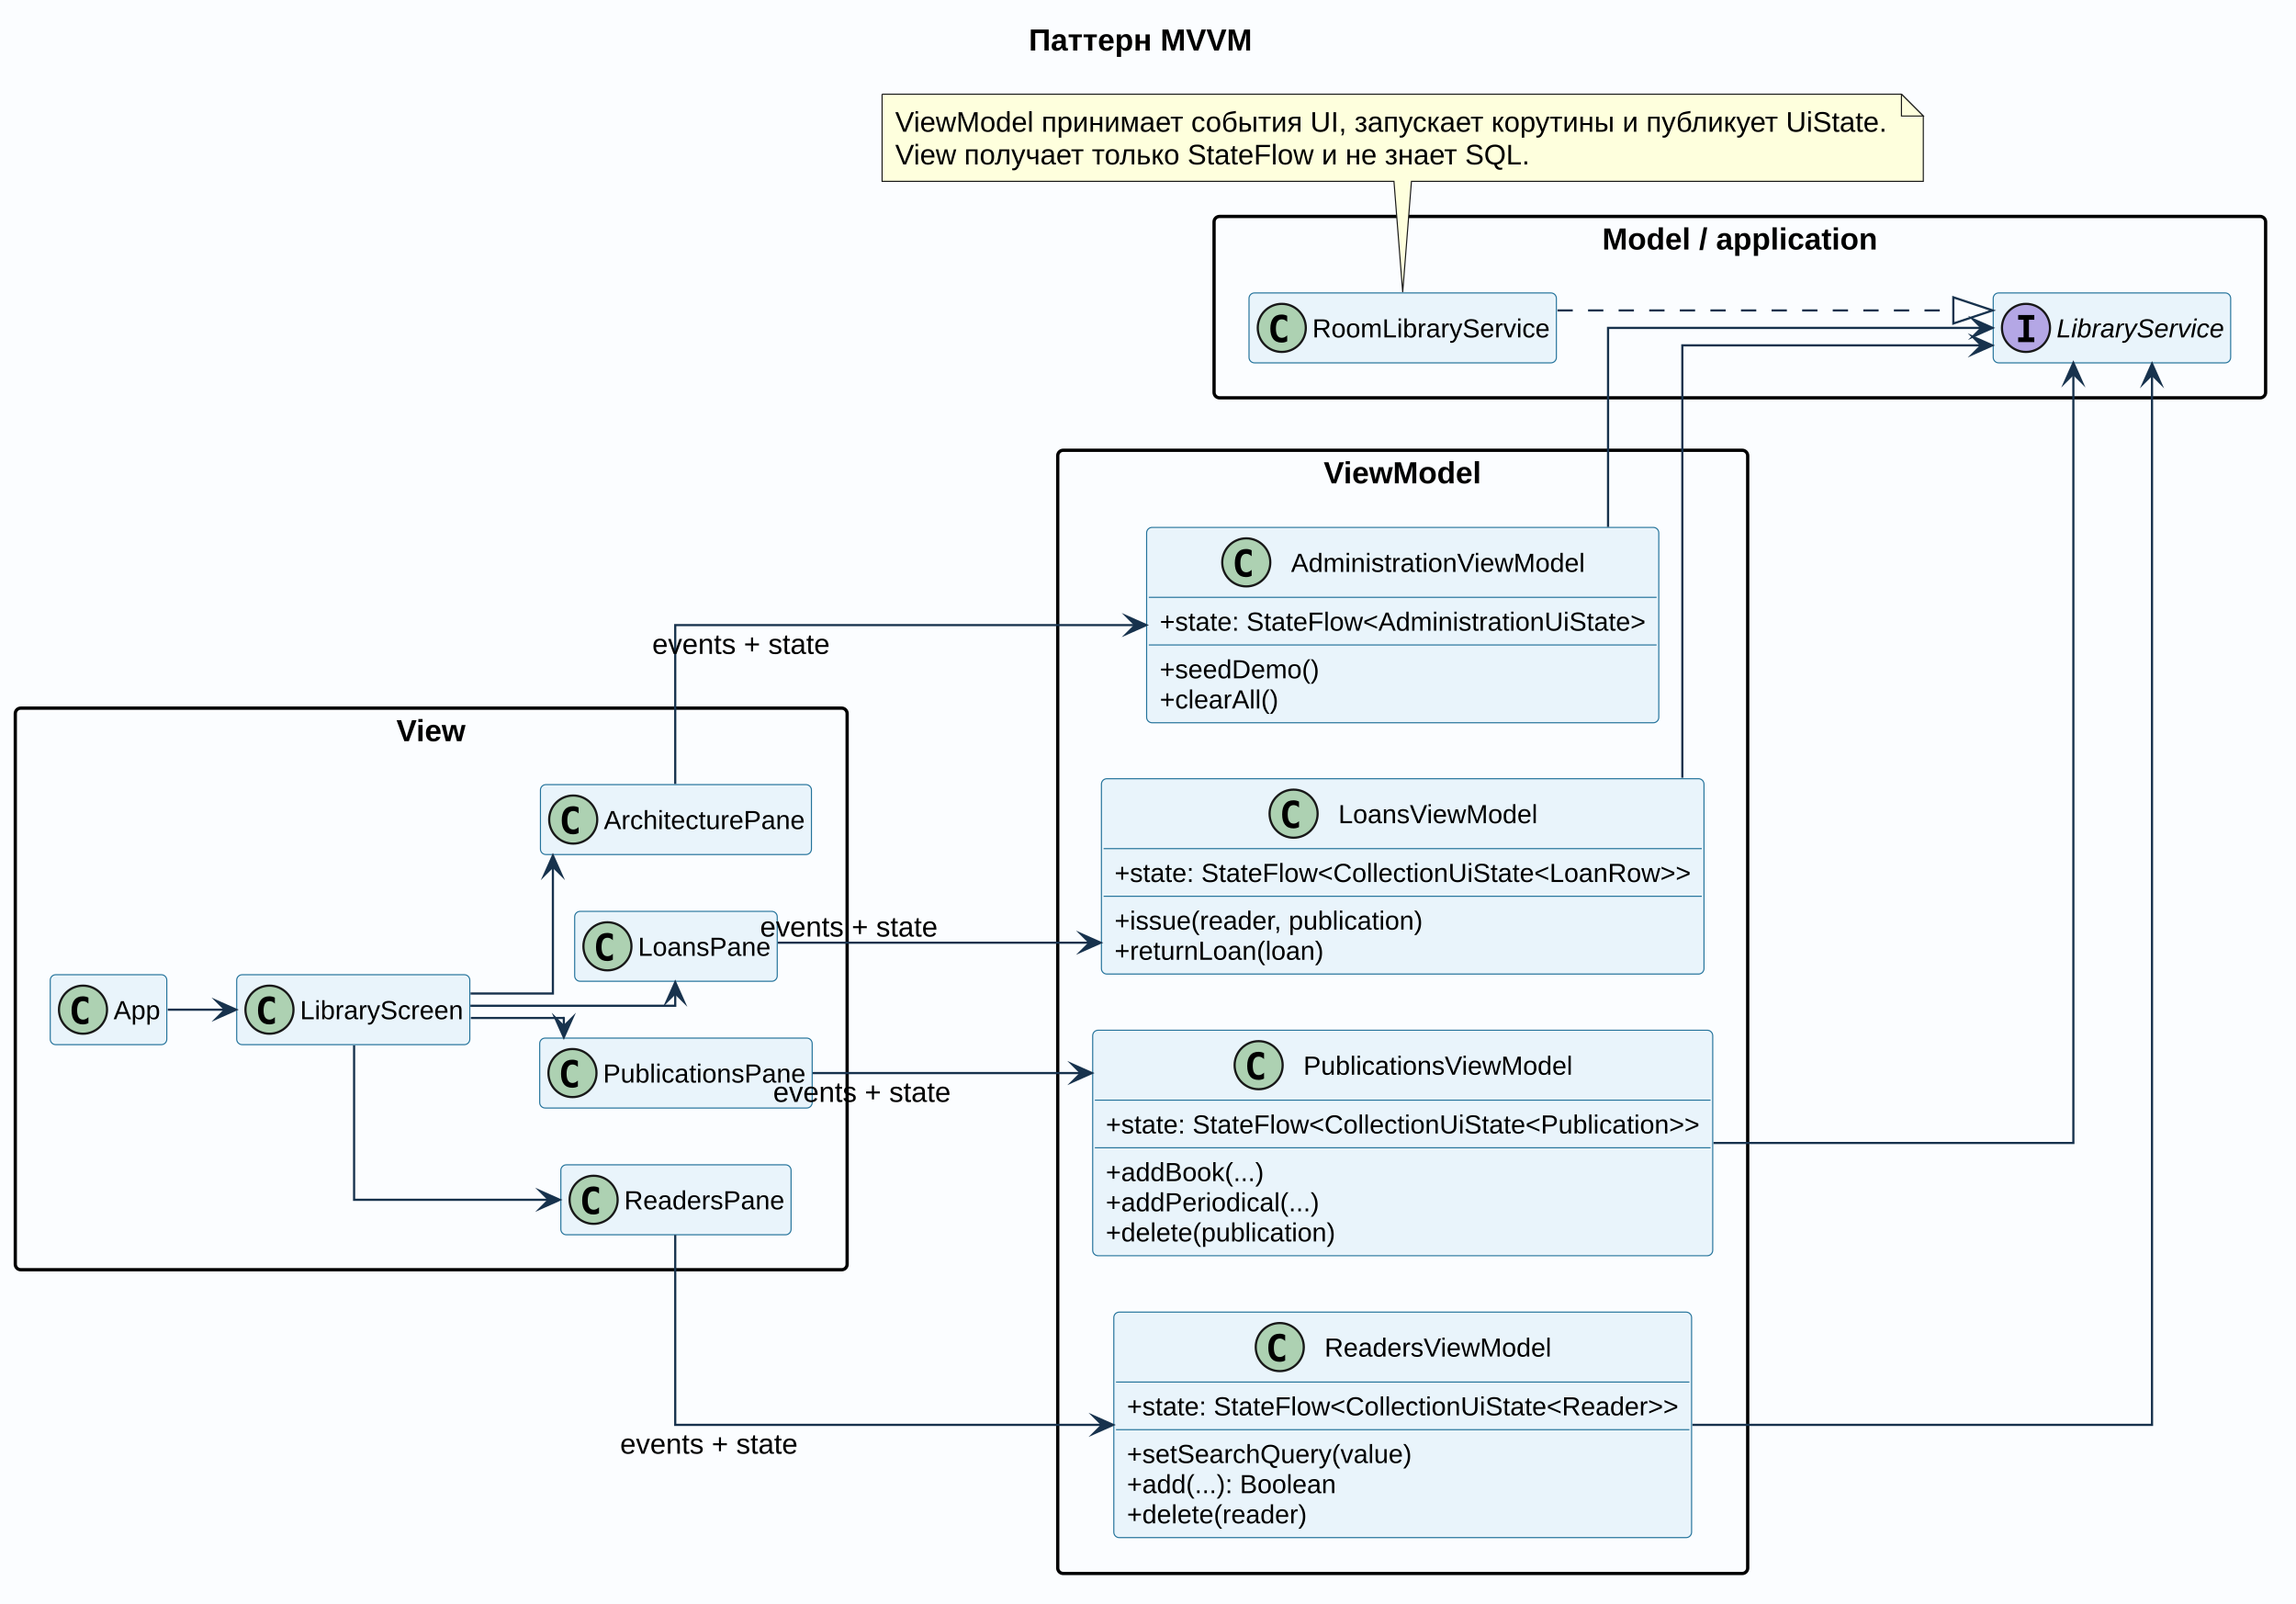
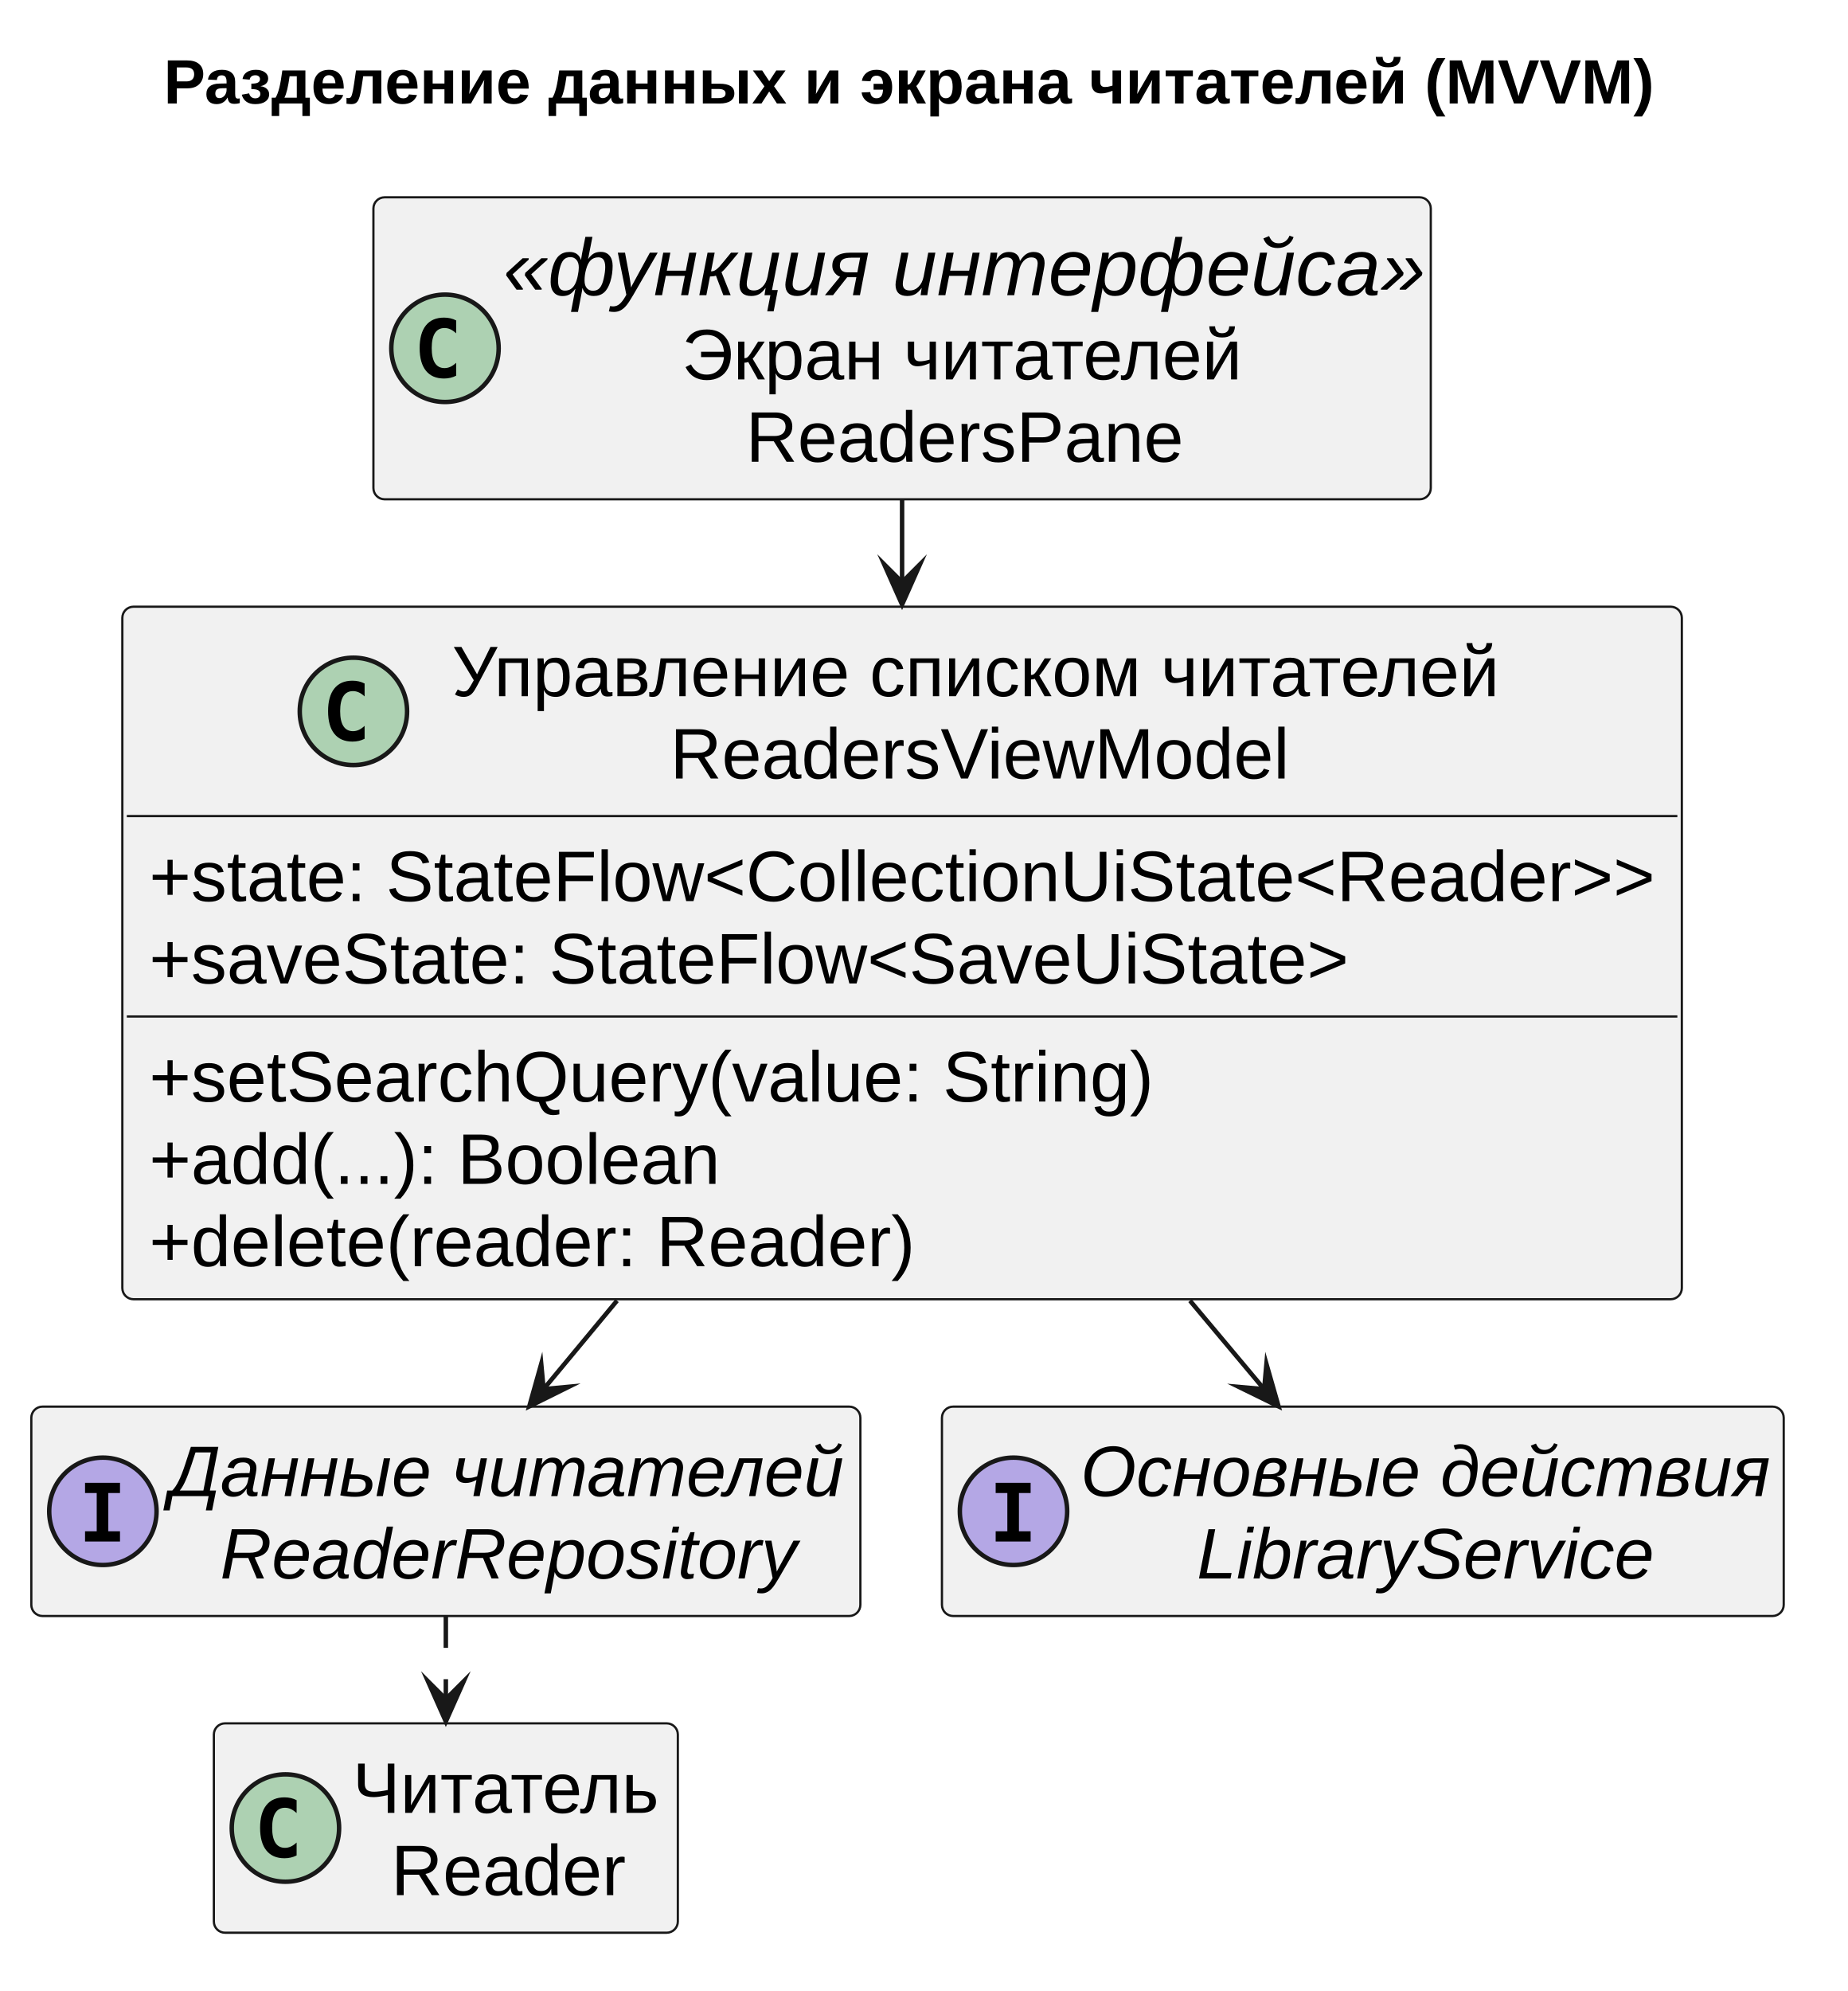
- <svg xmlns="http://www.w3.org/2000/svg" version="1.1" data-diagram-type="CLASS" style="width:1051px;height:734px;background:#FBFDFF;" width="1051px" height="734px" viewBox="0 0 1051 734" zoomAndPan="magnify" preserveAspectRatio="none" contentStyleType="text/css">
+ <svg xmlns="http://www.w3.org/2000/svg" version="1.1" data-diagram-type="CLASS" style="width:413px;height:445px;background:#FFFFFF;" width="413px" height="445px" viewBox="0 0 413 445" zoomAndPan="magnify" preserveAspectRatio="none" contentStyleType="text/css">
  <defs />
  <g font-family="sans-serif" lengthAdjust="spacing">
-     <rect x="0" y="0" width="1051" height="734" fill="#FBFDFF" style="stroke:none;" />
-     <g class="title" data-source-line="19">
-       <text x="470.922" y="23.132" fill="#000" font-size="14" textLength="102.245" font-weight="700" font-family="Arial">Паттерн MVVM</text>
+     <g class="title" data-source-line="13">
+       <text x="36.577" y="23.132" fill="#000" font-size="14" textLength="333.614" font-weight="700" font-family="Arial">Разделение данных и экрана читателей (MVVM)</text>
    </g>
-     <g class="cluster" data-qualified-name="View" id="ent0001" data-source-line="21">
-       <rect x="7" y="324.049" width="380.78" height="257" fill="none" style="stroke:#000;stroke-width:1.5;" rx="2.5" ry="2.5" />
-       <text x="181.438" y="339.18" fill="#000" font-size="14" textLength="31.903" font-weight="700" font-family="Arial">View</text>
+     <g class="entity" data-qualified-name="ReadersPane" id="ent0001" data-source-line="14">
+       <rect x="83.48" y="44.099" width="236.385" height="67.495" fill="#F1F1F1" style="stroke:#181818;stroke-width:0.5;" rx="2.5" ry="2.5" />
+       <ellipse cx="99.48" cy="77.846" rx="12" ry="12" fill="#ADD1B2" style="stroke:#181818;stroke-width:1;" />
+       <path d="M101.981,83.968 Q101.366,84.285 100.689,84.443 Q100.012,84.601 99.265,84.601 Q96.611,84.601 95.213,82.852 Q93.816,81.103 93.816,77.798 Q93.816,74.485 95.213,72.736 Q96.611,70.987 99.265,70.987 Q100.012,70.987 100.698,71.145 Q101.383,71.303 101.981,71.62 L101.981,74.502 Q101.313,73.887 100.685,73.602 Q100.056,73.316 99.388,73.316 Q97.964,73.316 97.239,74.445 Q96.514,75.575 96.514,77.798 Q96.514,80.013 97.239,81.143 Q97.964,82.272 99.388,82.272 Q100.056,82.272 100.685,81.986 Q101.313,81.701 101.981,81.085 Z " fill="#000" />
+       <text x="112.48" y="65.982" fill="#000" font-size="18" textLength="206.385" font-style="italic" font-family="Arial">«функция интерфейса»</text>
+       <text x="152.434" y="84.805" fill="#000" font-size="16" textLength="126.477" font-family="Arial">Экран читателей</text>
+       <text x="166.751" y="103.203" fill="#000" font-size="16" textLength="97.844" font-family="Arial">ReadersPane</text>
    </g>
-     <g class="cluster" data-qualified-name="ViewModel" id="ent0008" data-source-line="29">
-       <rect x="484.18" y="206.049" width="315.83" height="514" fill="none" style="stroke:#000;stroke-width:1.5;" rx="2.5" ry="2.5" />
-       <text x="605.923" y="221.18" fill="#000" font-size="14" textLength="72.345" font-weight="700" font-family="Arial">ViewModel</text>
+     <g class="entity" data-qualified-name="ReadersViewModel" id="ent0002" data-source-line="15">
+       <rect x="27.35" y="135.599" width="348.641" height="154.789" fill="#F1F1F1" style="stroke:#181818;stroke-width:0.5;" rx="2.5" ry="2.5" />
+       <ellipse cx="79.01" cy="158.997" rx="12" ry="12" fill="#ADD1B2" style="stroke:#181818;stroke-width:1;" />
+       <path d="M81.511,165.119 Q80.896,165.436 80.219,165.594 Q79.542,165.752 78.795,165.752 Q76.141,165.752 74.744,164.003 Q73.346,162.254 73.346,158.949 Q73.346,155.636 74.744,153.887 Q76.141,152.138 78.795,152.138 Q79.542,152.138 80.228,152.296 Q80.913,152.454 81.511,152.771 L81.511,155.653 Q80.843,155.038 80.215,154.752 Q79.586,154.467 78.918,154.467 Q77.495,154.467 76.769,155.596 Q76.044,156.726 76.044,158.949 Q76.044,161.164 76.769,162.293 Q77.495,163.423 78.918,163.423 Q79.586,163.423 80.215,163.137 Q80.843,162.852 81.511,162.236 Z " fill="#000" />
+       <text x="101.01" y="155.606" fill="#000" font-size="16" textLength="236.32" font-family="Arial">Управление списком читателей</text>
+       <text x="149.803" y="174.005" fill="#000" font-size="16" textLength="138.734" font-family="Arial">ReadersViewModel</text>
+       <line x1="28.35" y1="182.396" x2="374.991" y2="182.396" style="stroke:#181818;stroke-width:0.5;" />
+       <text x="33.35" y="201.403" fill="#000" font-size="16" textLength="336.641" font-family="Arial">+state: StateFlow&lt;CollectionUiState&lt;Reader&gt;&gt;</text>
+       <text x="33.35" y="219.802" fill="#000" font-size="16" textLength="268.156" font-family="Arial">+saveState: StateFlow&lt;SaveUiState&gt;</text>
+       <line x1="28.35" y1="227.192" x2="374.991" y2="227.192" style="stroke:#181818;stroke-width:0.5;" />
+       <text x="33.35" y="246.2" fill="#000" font-size="16" textLength="224.547" font-family="Arial">+setSearchQuery(value: String)</text>
+       <text x="33.35" y="264.599" fill="#000" font-size="16" textLength="127.641" font-family="Arial">+add(...): Boolean</text>
+       <text x="33.35" y="282.997" fill="#000" font-size="16" textLength="171.211" font-family="Arial">+delete(reader: Reader)</text>
    </g>
-     <g class="cluster" data-qualified-name="Model . application" id="ent0013" data-source-line="53">
-       <rect x="555.74" y="99.049" width="481.35" height="83" fill="none" style="stroke:#000;stroke-width:1.5;" rx="2.5" ry="2.5" />
-       <text x="733.412" y="114.18" fill="#000" font-size="14" textLength="126.007" font-weight="700" font-family="Arial">Model / application</text>
+     <g class="entity" data-qualified-name="ReaderRepository" id="ent0003" data-source-line="22">
+       <rect x="7" y="314.389" width="185.344" height="46.797" fill="#F1F1F1" style="stroke:#181818;stroke-width:0.5;" rx="2.5" ry="2.5" />
+       <ellipse cx="23" cy="337.787" rx="12" ry="12" fill="#B4A7E5" style="stroke:#181818;stroke-width:1;" />
+       <path d="M19.012,333.7 L19.012,331.415 L26.825,331.415 L26.825,333.7 L24.215,333.7 L24.215,342.252 L26.825,342.252 L26.825,344.537 L19.012,344.537 L19.012,342.252 L21.622,342.252 L21.622,333.7 Z " fill="#000" />
+       <text x="38" y="334.396" fill="#000" font-size="16" textLength="151.344" font-style="italic" font-family="Arial">Данные читателей</text>
+       <text x="49.195" y="352.795" fill="#000" font-size="16" textLength="128.953" font-style="italic" font-family="Arial">ReaderRepository</text>
    </g>
-     <g class="entity" data-qualified-name="View.App" id="ent0002" data-source-line="22">
-       <rect x="23" y="446.049" width="53.352" height="32" fill="#E9F4FB" style="stroke:#24739B;stroke-width:0.5;" rx="2.5" ry="2.5" />
-       <ellipse cx="38" cy="462.049" rx="11" ry="11" fill="#ADD1B2" style="stroke:#181818;stroke-width:1;" />
-       <path d="M40.473,468.192 Q39.892,468.491 39.253,468.64 Q38.614,468.789 37.908,468.789 Q35.401,468.789 34.082,467.138 Q32.762,465.486 32.762,462.365 Q32.762,459.235 34.082,457.583 Q35.401,455.931 37.908,455.931 Q38.614,455.931 39.261,456.081 Q39.909,456.23 40.473,456.529 L40.473,459.252 Q39.842,458.671 39.249,458.401 Q38.655,458.131 38.024,458.131 Q36.68,458.131 35.995,459.198 Q35.31,460.264 35.31,462.365 Q35.31,464.456 35.995,465.523 Q36.68,466.59 38.024,466.59 Q38.655,466.59 39.249,466.32 Q39.842,466.05 40.473,465.469 Z " fill="#000" />
-       <text x="52" y="466.405" fill="#000" font-size="12" textLength="21.352" font-family="Arial">App</text>
+     <g class="entity" data-qualified-name="LibraryService" id="ent0004" data-source-line="23">
+       <rect x="210.58" y="314.389" width="188.188" height="46.797" fill="#F1F1F1" style="stroke:#181818;stroke-width:0.5;" rx="2.5" ry="2.5" />
+       <ellipse cx="226.58" cy="337.787" rx="12" ry="12" fill="#B4A7E5" style="stroke:#181818;stroke-width:1;" />
+       <path d="M222.592,333.7 L222.592,331.415 L230.405,331.415 L230.405,333.7 L227.795,333.7 L227.795,342.252 L230.405,342.252 L230.405,344.537 L222.592,344.537 L222.592,342.252 L225.202,342.252 L225.202,333.7 Z " fill="#000" />
+       <text x="241.58" y="334.396" fill="#000" font-size="16" textLength="154.188" font-style="italic" font-family="Arial">Основные действия</text>
+       <text x="267.545" y="352.795" fill="#000" font-size="16" textLength="102.258" font-style="italic" font-family="Arial">LibraryService</text>
    </g>
-     <g class="entity" data-qualified-name="View.LibraryScreen" id="ent0003" data-source-line="23">
-       <rect x="108.35" y="446.049" width="106.701" height="32" fill="#E9F4FB" style="stroke:#24739B;stroke-width:0.5;" rx="2.5" ry="2.5" />
-       <ellipse cx="123.35" cy="462.049" rx="11" ry="11" fill="#ADD1B2" style="stroke:#181818;stroke-width:1;" />
-       <path d="M125.823,468.192 Q125.242,468.491 124.603,468.64 Q123.964,468.789 123.258,468.789 Q120.751,468.789 119.432,467.138 Q118.112,465.486 118.112,462.365 Q118.112,459.235 119.432,457.583 Q120.751,455.931 123.258,455.931 Q123.964,455.931 124.611,456.081 Q125.259,456.23 125.823,456.529 L125.823,459.252 Q125.192,458.671 124.599,458.401 Q124.005,458.131 123.374,458.131 Q122.03,458.131 121.345,459.198 Q120.66,460.264 120.66,462.365 Q120.66,464.456 121.345,465.523 Q122.03,466.59 123.374,466.59 Q124.005,466.59 124.599,466.32 Q125.192,466.05 125.823,465.469 Z " fill="#000" />
-       <text x="137.35" y="466.405" fill="#000" font-size="12" textLength="74.701" font-family="Arial">LibraryScreen</text>
+     <g class="entity" data-qualified-name="Reader" id="ent0005" data-source-line="24">
+       <rect x="47.81" y="385.179" width="103.727" height="46.797" fill="#F1F1F1" style="stroke:#181818;stroke-width:0.5;" rx="2.5" ry="2.5" />
+       <ellipse cx="63.81" cy="408.577" rx="12" ry="12" fill="#ADD1B2" style="stroke:#181818;stroke-width:1;" />
+       <path d="M66.311,414.699 Q65.696,415.016 65.019,415.174 Q64.342,415.332 63.595,415.332 Q60.941,415.332 59.543,413.583 Q58.146,411.834 58.146,408.529 Q58.146,405.216 59.543,403.467 Q60.941,401.718 63.595,401.718 Q64.342,401.718 65.028,401.876 Q65.713,402.034 66.311,402.351 L66.311,405.233 Q65.643,404.618 65.015,404.332 Q64.386,404.047 63.718,404.047 Q62.294,404.047 61.569,405.176 Q60.844,406.306 60.844,408.529 Q60.844,410.744 61.569,411.873 Q62.294,413.003 63.718,413.003 Q64.386,413.003 65.015,412.717 Q65.643,412.432 66.311,411.816 Z " fill="#000" />
+       <text x="78.81" y="405.186" fill="#000" font-size="16" textLength="69.727" font-family="Arial">Читатель</text>
+       <text x="87.435" y="423.585" fill="#000" font-size="16" textLength="52.477" font-family="Arial">Reader</text>
    </g>
-     <g class="entity" data-qualified-name="View.ReadersPane" id="ent0004" data-source-line="24">
-       <rect x="256.73" y="533.049" width="105.383" height="32" fill="#E9F4FB" style="stroke:#24739B;stroke-width:0.5;" rx="2.5" ry="2.5" />
-       <ellipse cx="271.73" cy="549.049" rx="11" ry="11" fill="#ADD1B2" style="stroke:#181818;stroke-width:1;" />
-       <path d="M274.203,555.192 Q273.622,555.491 272.983,555.64 Q272.344,555.789 271.638,555.789 Q269.131,555.789 267.812,554.138 Q266.492,552.486 266.492,549.365 Q266.492,546.235 267.812,544.583 Q269.131,542.931 271.638,542.931 Q272.344,542.931 272.991,543.081 Q273.639,543.23 274.203,543.529 L274.203,546.252 Q273.572,545.671 272.979,545.401 Q272.385,545.131 271.754,545.131 Q270.41,545.131 269.725,546.198 Q269.04,547.264 269.04,549.365 Q269.04,551.456 269.725,552.523 Q270.41,553.59 271.754,553.59 Q272.385,553.59 272.979,553.32 Q273.572,553.05 274.203,552.469 Z " fill="#000" />
-       <text x="285.73" y="553.405" fill="#000" font-size="12" textLength="73.383" font-family="Arial">ReadersPane</text>
+     <g class="link" data-entity-1="ent0001" data-entity-2="ent0002" id="lnk6" data-source-line="25" data-link-type="dependency">
+       <path d="M201.67,111.759 C201.67,118.999 201.67,121.959 201.67,130.129" style="stroke:#181818;stroke-width:1;" fill="none" id="ReadersPane-to-ReadersViewModel" codeLine="25" />
+       <polygon points="201.67,135.129,205.67,126.129,201.67,130.129,197.67,126.129,201.67,135.129" fill="#181818" style="stroke:#181818;stroke-width:1;stroke-linejoin:miter;stroke-miterlimit:10;" />
    </g>
-     <g class="entity" data-qualified-name="View.PublicationsPane" id="ent0005" data-source-line="25">
-       <rect x="247.05" y="475.049" width="124.73" height="32" fill="#E9F4FB" style="stroke:#24739B;stroke-width:0.5;" rx="2.5" ry="2.5" />
-       <ellipse cx="262.05" cy="491.049" rx="11" ry="11" fill="#ADD1B2" style="stroke:#181818;stroke-width:1;" />
-       <path d="M264.523,497.192 Q263.942,497.491 263.303,497.64 Q262.664,497.789 261.958,497.789 Q259.451,497.789 258.132,496.138 Q256.812,494.486 256.812,491.365 Q256.812,488.235 258.132,486.583 Q259.451,484.931 261.958,484.931 Q262.664,484.931 263.311,485.081 Q263.959,485.23 264.523,485.529 L264.523,488.252 Q263.892,487.671 263.299,487.401 Q262.705,487.131 262.074,487.131 Q260.73,487.131 260.045,488.198 Q259.36,489.264 259.36,491.365 Q259.36,493.456 260.045,494.523 Q260.73,495.59 262.074,495.59 Q262.705,495.59 263.299,495.32 Q263.892,495.05 264.523,494.469 Z " fill="#000" />
-       <text x="276.05" y="495.405" fill="#000" font-size="12" textLength="92.73" font-family="Arial">PublicationsPane</text>
+     <g class="link" data-entity-1="ent0002" data-entity-2="ent0003" id="lnk7" data-source-line="26" data-link-type="dependency">
+       <path d="M137.94,290.709 C130.86,299.239 127.312,303.5 121.522,310.48" style="stroke:#181818;stroke-width:1;" fill="none" id="ReadersViewModel-to-ReaderRepository" codeLine="26" />
+       <polygon points="118.33,314.329,127.155,309.955,121.522,310.48,120.997,304.848,118.33,314.329" fill="#181818" style="stroke:#181818;stroke-width:1;stroke-linejoin:miter;stroke-miterlimit:10;" />
    </g>
-     <g class="entity" data-qualified-name="View.LoansPane" id="ent0006" data-source-line="26">
-       <rect x="263.06" y="417.049" width="92.721" height="32" fill="#E9F4FB" style="stroke:#24739B;stroke-width:0.5;" rx="2.5" ry="2.5" />
-       <ellipse cx="278.06" cy="433.049" rx="11" ry="11" fill="#ADD1B2" style="stroke:#181818;stroke-width:1;" />
-       <path d="M280.533,439.192 Q279.952,439.491 279.313,439.64 Q278.674,439.789 277.968,439.789 Q275.461,439.789 274.142,438.138 Q272.822,436.486 272.822,433.365 Q272.822,430.235 274.142,428.583 Q275.461,426.931 277.968,426.931 Q278.674,426.931 279.321,427.081 Q279.969,427.23 280.533,427.529 L280.533,430.252 Q279.902,429.671 279.309,429.401 Q278.715,429.131 278.084,429.131 Q276.74,429.131 276.055,430.198 Q275.37,431.264 275.37,433.365 Q275.37,435.456 276.055,436.523 Q276.74,437.59 278.084,437.59 Q278.715,437.59 279.309,437.32 Q279.902,437.05 280.533,436.469 Z " fill="#000" />
-       <text x="292.06" y="437.405" fill="#000" font-size="12" textLength="60.721" font-family="Arial">LoansPane</text>
+     <g class="link" data-entity-1="ent0002" data-entity-2="ent0004" id="lnk8" data-source-line="27" data-link-type="dependency">
+       <path d="M266.03,290.709 C273.18,299.239 276.782,303.514 282.622,310.494" style="stroke:#181818;stroke-width:1;" fill="none" id="ReadersViewModel-to-LibraryService" codeLine="27" />
+       <polygon points="285.83,314.329,283.123,304.859,282.622,310.494,276.987,309.993,285.83,314.329" fill="#181818" style="stroke:#181818;stroke-width:1;stroke-linejoin:miter;stroke-miterlimit:10;" />
    </g>
-     <g class="entity" data-qualified-name="View.ArchitecturePane" id="ent0007" data-source-line="27">
-       <rect x="247.39" y="359.049" width="124.051" height="32" fill="#E9F4FB" style="stroke:#24739B;stroke-width:0.5;" rx="2.5" ry="2.5" />
-       <ellipse cx="262.39" cy="375.049" rx="11" ry="11" fill="#ADD1B2" style="stroke:#181818;stroke-width:1;" />
-       <path d="M264.863,381.192 Q264.282,381.491 263.643,381.64 Q263.004,381.789 262.298,381.789 Q259.791,381.789 258.472,380.138 Q257.152,378.486 257.152,375.365 Q257.152,372.235 258.472,370.583 Q259.791,368.931 262.298,368.931 Q263.004,368.931 263.651,369.081 Q264.299,369.23 264.863,369.529 L264.863,372.252 Q264.232,371.671 263.639,371.401 Q263.045,371.131 262.414,371.131 Q261.07,371.131 260.385,372.198 Q259.7,373.264 259.7,375.365 Q259.7,377.456 260.385,378.523 Q261.07,379.59 262.414,379.59 Q263.045,379.59 263.639,379.32 Q264.232,379.05 264.863,378.469 Z " fill="#000" />
-       <text x="276.39" y="379.405" fill="#000" font-size="12" textLength="92.051" font-family="Arial">ArchitecturePane</text>
-     </g>
-     <g class="entity" data-qualified-name="ViewModel.ReadersViewModel" id="ent0009" data-source-line="30">
-       <rect x="509.85" y="600.449" width="264.48" height="103.195" fill="#E9F4FB" style="stroke:#24739B;stroke-width:0.5;" rx="2.5" ry="2.5" />
-       <ellipse cx="585.815" cy="616.449" rx="11" ry="11" fill="#ADD1B2" style="stroke:#181818;stroke-width:1;" />
-       <path d="M588.288,622.592 Q587.707,622.891 587.068,623.04 Q586.429,623.189 585.723,623.189 Q583.216,623.189 581.896,621.538 Q580.577,619.886 580.577,616.765 Q580.577,613.635 581.896,611.983 Q583.216,610.331 585.723,610.331 Q586.429,610.331 587.076,610.481 Q587.724,610.63 588.288,610.929 L588.288,613.652 Q587.657,613.071 587.064,612.801 Q586.47,612.531 585.839,612.531 Q584.495,612.531 583.81,613.598 Q583.125,614.664 583.125,616.765 Q583.125,618.856 583.81,619.923 Q584.495,620.99 585.839,620.99 Q586.47,620.99 587.064,620.72 Q587.657,620.45 588.288,619.869 Z " fill="#000" />
-       <text x="606.315" y="620.805" fill="#000" font-size="12" textLength="104.051" font-family="Arial">ReadersViewModel</text>
-       <line x1="510.85" y1="632.449" x2="773.33" y2="632.449" style="stroke:#24739B;stroke-width:0.5;" />
-       <text x="515.85" y="647.704" fill="#000" font-size="12" textLength="252.48" font-family="Arial">+state: StateFlow&lt;CollectionUiState&lt;Reader&gt;&gt;</text>
-       <line x1="510.85" y1="654.247" x2="773.33" y2="654.247" style="stroke:#24739B;stroke-width:0.5;" />
-       <text x="515.85" y="669.503" fill="#000" font-size="12" textLength="130.395" font-family="Arial">+setSearchQuery(value)</text>
-       <text x="515.85" y="683.302" fill="#000" font-size="12" textLength="95.73" font-family="Arial">+add(...): Boolean</text>
-       <text x="515.85" y="697.101" fill="#000" font-size="12" textLength="82.383" font-family="Arial">+delete(reader)</text>
-     </g>
-     <g class="entity" data-qualified-name="ViewModel.PublicationsViewModel" id="ent0010" data-source-line="36">
-       <rect x="500.18" y="471.449" width="283.828" height="103.195" fill="#E9F4FB" style="stroke:#24739B;stroke-width:0.5;" rx="2.5" ry="2.5" />
-       <ellipse cx="576.145" cy="487.449" rx="11" ry="11" fill="#ADD1B2" style="stroke:#181818;stroke-width:1;" />
-       <path d="M578.618,493.592 Q578.037,493.891 577.398,494.04 Q576.759,494.189 576.053,494.189 Q573.546,494.189 572.226,492.538 Q570.907,490.886 570.907,487.765 Q570.907,484.635 572.226,482.983 Q573.546,481.331 576.053,481.331 Q576.759,481.331 577.406,481.481 Q578.054,481.63 578.618,481.929 L578.618,484.652 Q577.987,484.071 577.394,483.801 Q576.8,483.531 576.169,483.531 Q574.825,483.531 574.14,484.598 Q573.455,485.664 573.455,487.765 Q573.455,489.856 574.14,490.923 Q574.825,491.99 576.169,491.99 Q576.8,491.99 577.394,491.72 Q577.987,491.45 578.618,490.869 Z " fill="#000" />
-       <text x="596.645" y="491.805" fill="#000" font-size="12" textLength="123.398" font-family="Arial">PublicationsViewModel</text>
-       <line x1="501.18" y1="503.449" x2="783.008" y2="503.449" style="stroke:#24739B;stroke-width:0.5;" />
-       <text x="506.18" y="518.704" fill="#000" font-size="12" textLength="271.828" font-family="Arial">+state: StateFlow&lt;CollectionUiState&lt;Publication&gt;&gt;</text>
-       <line x1="501.18" y1="525.247" x2="783.008" y2="525.247" style="stroke:#24739B;stroke-width:0.5;" />
-       <text x="506.18" y="540.503" fill="#000" font-size="12" textLength="72.375" font-family="Arial">+addBook(...)</text>
-       <text x="506.18" y="554.302" fill="#000" font-size="12" textLength="97.717" font-family="Arial">+addPeriodical(...)</text>
-       <text x="506.18" y="568.101" fill="#000" font-size="12" textLength="105.07" font-family="Arial">+delete(publication)</text>
-     </g>
-     <g class="entity" data-qualified-name="ViewModel.LoansViewModel" id="ent0011" data-source-line="42">
-       <rect x="504.18" y="356.349" width="275.824" height="89.396" fill="#E9F4FB" style="stroke:#24739B;stroke-width:0.5;" rx="2.5" ry="2.5" />
-       <ellipse cx="592.148" cy="372.349" rx="11" ry="11" fill="#ADD1B2" style="stroke:#181818;stroke-width:1;" />
-       <path d="M594.621,378.492 Q594.04,378.791 593.401,378.94 Q592.762,379.089 592.056,379.089 Q589.549,379.089 588.229,377.438 Q586.909,375.786 586.909,372.665 Q586.909,369.535 588.229,367.883 Q589.549,366.231 592.056,366.231 Q592.762,366.231 593.409,366.381 Q594.056,366.53 594.621,366.829 L594.621,369.552 Q593.99,368.971 593.397,368.701 Q592.803,368.431 592.172,368.431 Q590.827,368.431 590.143,369.498 Q589.458,370.564 589.458,372.665 Q589.458,374.756 590.143,375.823 Q590.827,376.89 592.172,376.89 Q592.803,376.89 593.397,376.62 Q593.99,376.35 594.621,375.769 Z " fill="#000" />
-       <text x="612.648" y="376.705" fill="#000" font-size="12" textLength="91.389" font-family="Arial">LoansViewModel</text>
-       <line x1="505.18" y1="388.349" x2="779.004" y2="388.349" style="stroke:#24739B;stroke-width:0.5;" />
-       <text x="510.18" y="403.604" fill="#000" font-size="12" textLength="263.824" font-family="Arial">+state: StateFlow&lt;CollectionUiState&lt;LoanRow&gt;&gt;</text>
-       <line x1="505.18" y1="410.147" x2="779.004" y2="410.147" style="stroke:#24739B;stroke-width:0.5;" />
-       <text x="510.18" y="425.403" fill="#000" font-size="12" textLength="141.744" font-family="Arial">+issue(reader, publication)</text>
-       <text x="510.18" y="439.202" fill="#000" font-size="12" textLength="95.73" font-family="Arial">+returnLoan(loan)</text>
-     </g>
-     <g class="entity" data-qualified-name="ViewModel.AdministrationViewModel" id="ent0012" data-source-line="47">
-       <rect x="524.87" y="241.349" width="234.445" height="89.396" fill="#E9F4FB" style="stroke:#24739B;stroke-width:0.5;" rx="2.5" ry="2.5" />
-       <ellipse cx="570.48" cy="257.349" rx="11" ry="11" fill="#ADD1B2" style="stroke:#181818;stroke-width:1;" />
-       <path d="M572.953,263.492 Q572.372,263.791 571.733,263.94 Q571.094,264.089 570.389,264.089 Q567.882,264.089 566.562,262.438 Q565.242,260.786 565.242,257.665 Q565.242,254.535 566.562,252.883 Q567.882,251.231 570.389,251.231 Q571.094,251.231 571.742,251.381 Q572.389,251.53 572.953,251.829 L572.953,254.552 Q572.323,253.971 571.729,253.701 Q571.136,253.431 570.505,253.431 Q569.16,253.431 568.475,254.498 Q567.79,255.564 567.79,257.665 Q567.79,259.756 568.475,260.823 Q569.16,261.89 570.505,261.89 Q571.136,261.89 571.729,261.62 Q572.323,261.35 572.953,260.769 Z " fill="#000" />
-       <text x="590.98" y="261.705" fill="#000" font-size="12" textLength="134.725" font-family="Arial">AdministrationViewModel</text>
-       <line x1="525.87" y1="273.349" x2="758.315" y2="273.349" style="stroke:#24739B;stroke-width:0.5;" />
-       <text x="530.87" y="288.604" fill="#000" font-size="12" textLength="222.445" font-family="Arial">+state: StateFlow&lt;AdministrationUiState&gt;</text>
-       <line x1="525.87" y1="295.147" x2="758.315" y2="295.147" style="stroke:#24739B;stroke-width:0.5;" />
-       <text x="530.87" y="310.403" fill="#000" font-size="12" textLength="73.031" font-family="Arial">+seedDemo()</text>
-       <text x="530.87" y="324.202" fill="#000" font-size="12" textLength="54.346" font-family="Arial">+clearAll()</text>
-     </g>
-     <g class="entity" data-qualified-name="Model . application.LibraryService" id="ent0014" data-source-line="54">
-       <rect x="912.4" y="134.049" width="108.693" height="32" fill="#E9F4FB" style="stroke:#24739B;stroke-width:0.5;" rx="2.5" ry="2.5" />
-       <ellipse cx="927.4" cy="150.049" rx="11" ry="11" fill="#B4A7E5" style="stroke:#181818;stroke-width:1;" />
-       <path d="M923.828,146.314 L923.828,144.156 L931.207,144.156 L931.207,146.314 L928.742,146.314 L928.742,154.39 L931.207,154.39 L931.207,156.549 L923.828,156.549 L923.828,154.39 L926.293,154.39 L926.293,146.314 Z " fill="#000" />
-       <text x="941.4" y="154.405" fill="#000" font-size="12" textLength="76.693" font-style="italic" font-family="Arial">LibraryService</text>
-     </g>
-     <g class="entity" data-qualified-name="Model . application.RoomLibraryService" id="ent0015" data-source-line="55">
-       <rect x="571.74" y="134.049" width="140.703" height="32" fill="#E9F4FB" style="stroke:#24739B;stroke-width:0.5;" rx="2.5" ry="2.5" />
-       <ellipse cx="586.74" cy="150.049" rx="11" ry="11" fill="#ADD1B2" style="stroke:#181818;stroke-width:1;" />
-       <path d="M589.213,156.192 Q588.632,156.491 587.993,156.64 Q587.354,156.789 586.648,156.789 Q584.141,156.789 582.822,155.138 Q581.502,153.486 581.502,150.365 Q581.502,147.235 582.822,145.583 Q584.141,143.931 586.648,143.931 Q587.354,143.931 588.001,144.081 Q588.649,144.23 589.213,144.529 L589.213,147.252 Q588.582,146.671 587.989,146.401 Q587.395,146.131 586.764,146.131 Q585.42,146.131 584.735,147.198 Q584.05,148.264 584.05,150.365 Q584.05,152.456 584.735,153.523 Q585.42,154.59 586.764,154.59 Q587.395,154.59 587.989,154.32 Q588.582,154.05 589.213,153.469 Z " fill="#000" />
-       <text x="600.74" y="154.405" fill="#000" font-size="12" textLength="108.703" font-family="Arial">RoomLibraryService</text>
-     </g>
-     <g class="entity" data-qualified-name="GMN30" id="ent0031" data-source-line="73">
-       <path d="M403.78,43.099 L403.78,82.996 A0,0 0 0 0 403.78,82.996 L638.09,82.996 L642.09,133.689 L646.09,82.996 L880.396,82.996 A0,0 0 0 0 880.396,82.996 L880.396,53.099 L870.396,43.099 L403.78,43.099 A0,0 0 0 0 403.78,43.099" style="stroke:#181818;stroke-width:0.5;" fill="#FEFFDD" />
-       <path d="M870.396,43.099 L870.396,53.099 L880.396,53.099 L870.396,43.099" style="stroke:#181818;stroke-width:0.5;" fill="#FEFFDD" />
-       <text x="409.78" y="60.292" fill="#000" font-size="13" textLength="455.616" font-family="Arial">ViewModel принимает события UI, запускает корутины и публикует UiState.</text>
-       <text x="409.78" y="75.241" fill="#000" font-size="13" textLength="292.113" font-family="Arial">View получает только StateFlow и не знает SQL.</text>
-     </g>
-     <g class="link" data-entity-1="ent0002" data-entity-2="ent0003" id="lnk16" data-source-line="58" data-link-type="dependency">
-       <path d="M76.79,462.049 C86.25,462.049 92.22,462.049 103.06,462.049" style="stroke:#17324D;stroke-width:1;" fill="none" id="App-to-LibraryScreen" codeLine="58" />
-       <polygon points="108.06,462.049,99.06,458.049,103.06,462.049,99.06,466.049,108.06,462.049" fill="#17324D" style="stroke:#17324D;stroke-width:1;stroke-linejoin:miter;stroke-miterlimit:10;" />
-     </g>
-     <g class="link" data-entity-1="ent0003" data-entity-2="ent0004" id="lnk17" data-source-line="59" data-link-type="dependency">
-       <path d="M162.09,478.409 C162.09,503.619 162.09,549.049 162.09,549.049 C162.09,549.049 209.03,549.049 251.23,549.049" style="stroke:#17324D;stroke-width:1;" fill="none" id="LibraryScreen-to-ReadersPane" codeLine="59" />
-       <polygon points="256.23,549.049,247.23,545.049,251.23,549.049,247.23,553.049,256.23,549.049" fill="#17324D" style="stroke:#17324D;stroke-width:1;stroke-linejoin:miter;stroke-miterlimit:10;" />
-     </g>
-     <g class="link" data-entity-1="ent0003" data-entity-2="ent0005" id="lnk18" data-source-line="60" data-link-type="dependency">
-       <path d="M215.53,465.849 C237.61,465.849 258.09,465.849 258.09,465.849 C258.09,465.849 258.09,464.849 258.09,469.659" style="stroke:#17324D;stroke-width:1;" fill="none" id="LibraryScreen-to-PublicationsPane" codeLine="60" />
-       <polygon points="258.09,474.659,262.09,465.659,258.09,469.659,254.09,465.659,258.09,474.659" fill="#17324D" style="stroke:#17324D;stroke-width:1;stroke-linejoin:miter;stroke-miterlimit:10;" />
-     </g>
-     <g class="link" data-entity-1="ent0003" data-entity-2="ent0006" id="lnk19" data-source-line="61" data-link-type="dependency">
-       <path d="M215.33,460.249 C257.47,460.249 309.09,460.249 309.09,460.249 C309.09,460.249 309.09,460.229 309.09,454.499" style="stroke:#17324D;stroke-width:1;" fill="none" id="LibraryScreen-to-LoansPane" codeLine="61" />
-       <polygon points="309.09,449.499,305.09,458.499,309.09,454.499,313.09,458.499,309.09,449.499" fill="#17324D" style="stroke:#17324D;stroke-width:1;stroke-linejoin:miter;stroke-miterlimit:10;" />
-     </g>
-     <g class="link" data-entity-1="ent0003" data-entity-2="ent0007" id="lnk20" data-source-line="62" data-link-type="dependency">
-       <path d="M215.39,454.649 C235.29,454.649 253.09,454.649 253.09,454.649 C253.09,454.649 253.09,419.859 253.09,396.539" style="stroke:#17324D;stroke-width:1;" fill="none" id="LibraryScreen-to-ArchitecturePane" codeLine="62" />
-       <polygon points="253.09,391.539,249.09,400.539,253.09,396.539,257.09,400.539,253.09,391.539" fill="#17324D" style="stroke:#17324D;stroke-width:1;stroke-linejoin:miter;stroke-miterlimit:10;" />
-     </g>
-     <g class="link" data-entity-1="ent0004" data-entity-2="ent0009" id="lnk21" data-source-line="63" data-link-type="dependency">
-       <path d="M309.09,565.139 C309.09,594.109 309.09,652.049 309.09,652.049 C309.09,652.049 411.66,652.049 504.52,652.049" style="stroke:#17324D;stroke-width:1;" fill="none" id="ReadersPane-to-ReadersViewModel" codeLine="63" />
-       <polygon points="509.52,652.049,500.52,648.049,504.52,652.049,500.52,656.049,509.52,652.049" fill="#17324D" style="stroke:#17324D;stroke-width:1;stroke-linejoin:miter;stroke-miterlimit:10;" />
-       <text x="283.86" y="665.242" fill="#000" font-size="13" textLength="81.301" font-family="Arial">events + state</text>
-     </g>
-     <g class="link" data-entity-1="ent0005" data-entity-2="ent0010" id="lnk22" data-source-line="64" data-link-type="dependency">
-       <path d="M371.99,491.049 C408.13,491.049 450.15,491.049 494.8,491.049" style="stroke:#17324D;stroke-width:1;" fill="none" id="PublicationsPane-to-PublicationsViewModel" codeLine="64" />
-       <polygon points="499.8,491.049,490.8,487.049,494.8,491.049,490.8,495.049,499.8,491.049" fill="#17324D" style="stroke:#17324D;stroke-width:1;stroke-linejoin:miter;stroke-miterlimit:10;" />
-       <text x="353.9" y="504.242" fill="#000" font-size="13" textLength="81.301" font-family="Arial">events + state</text>
-     </g>
-     <g class="link" data-entity-1="ent0006" data-entity-2="ent0011" id="lnk23" data-source-line="65" data-link-type="dependency">
-       <path d="M356.03,431.399 C394.47,431.399 446.07,431.399 498.8,431.399" style="stroke:#17324D;stroke-width:1;" fill="none" id="LoansPane-to-LoansViewModel" codeLine="65" />
-       <polygon points="503.8,431.399,494.8,427.399,498.8,431.399,494.8,435.399,503.8,431.399" fill="#17324D" style="stroke:#17324D;stroke-width:1;stroke-linejoin:miter;stroke-miterlimit:10;" />
-       <text x="347.91" y="428.592" fill="#000" font-size="13" textLength="81.301" font-family="Arial">events + state</text>
-     </g>
-     <g class="link" data-entity-1="ent0007" data-entity-2="ent0012" id="lnk24" data-source-line="66" data-link-type="dependency">
-       <path d="M309.09,358.729 C309.09,333.029 309.09,286.049 309.09,286.049 C309.09,286.049 423.82,286.049 519.69,286.049" style="stroke:#17324D;stroke-width:1;" fill="none" id="ArchitecturePane-to-AdministrationViewModel" codeLine="66" />
-       <polygon points="524.69,286.049,515.69,282.049,519.69,286.049,515.69,290.049,524.69,286.049" fill="#17324D" style="stroke:#17324D;stroke-width:1;stroke-linejoin:miter;stroke-miterlimit:10;" />
-       <text x="298.55" y="299.242" fill="#000" font-size="13" textLength="81.301" font-family="Arial">events + state</text>
-     </g>
-     <g class="link" data-entity-1="ent0009" data-entity-2="ent0014" id="lnk25" data-source-line="67" data-link-type="dependency">
-       <path d="M774.7,652.049 C871.22,652.049 985.09,652.049 985.09,652.049 C985.09,652.049 985.09,257.979 985.09,171.469" style="stroke:#17324D;stroke-width:1;" fill="none" id="ReadersViewModel-to-LibraryService" codeLine="67" />
-       <polygon points="985.09,166.469,981.09,175.469,985.09,171.469,989.09,175.469,985.09,166.469" fill="#17324D" style="stroke:#17324D;stroke-width:1;stroke-linejoin:miter;stroke-miterlimit:10;" />
-     </g>
-     <g class="link" data-entity-1="ent0010" data-entity-2="ent0014" id="lnk26" data-source-line="68" data-link-type="dependency">
-       <path d="M784.36,523.049 C864.66,523.049 949.09,523.049 949.09,523.049 C949.09,523.049 949.09,242.469 949.09,171.079" style="stroke:#17324D;stroke-width:1;" fill="none" id="PublicationsViewModel-to-LibraryService" codeLine="68" />
-       <polygon points="949.09,166.079,945.09,175.079,949.09,171.079,953.09,175.079,949.09,166.079" fill="#17324D" style="stroke:#17324D;stroke-width:1;stroke-linejoin:miter;stroke-miterlimit:10;" />
-     </g>
-     <g class="link" data-entity-1="ent0011" data-entity-2="ent0014" id="lnk27" data-source-line="69" data-link-type="dependency">
-       <path d="M770.09,355.909 C770.09,285.639 770.09,158.049 770.09,158.049 C770.09,158.049 848.78,158.049 906.97,158.049" style="stroke:#17324D;stroke-width:1;" fill="none" id="LoansViewModel-to-LibraryService" codeLine="69" />
-       <polygon points="911.97,158.049,902.97,154.049,906.97,158.049,902.97,162.049,911.97,158.049" fill="#17324D" style="stroke:#17324D;stroke-width:1;stroke-linejoin:miter;stroke-miterlimit:10;" />
-     </g>
-     <g class="link" data-entity-1="ent0012" data-entity-2="ent0014" id="lnk28" data-source-line="70" data-link-type="dependency">
-       <path d="M736.09,241.139 C736.09,201.529 736.09,150.049 736.09,150.049 C736.09,150.049 838.88,150.049 907.08,150.049" style="stroke:#17324D;stroke-width:1;" fill="none" id="AdministrationViewModel-to-LibraryService" codeLine="70" />
-       <polygon points="912.08,150.049,903.08,146.049,907.08,150.049,903.08,154.049,912.08,150.049" fill="#17324D" style="stroke:#17324D;stroke-width:1;stroke-linejoin:miter;stroke-miterlimit:10;" />
-     </g>
-     <g class="link" data-entity-1="ent0015" data-entity-2="ent0014" id="lnk29" data-source-line="71" data-link-type="extension">
-       <path d="M712.94,142.049 C772.83,142.049 839.39,142.049 894.14,142.049" style="stroke:#17324D;stroke-width:1;stroke-dasharray:7,7;" fill="none" id="RoomLibraryService-to-LibraryService" codeLine="71" />
-       <polygon points="912.14,142.049,894.14,136.049,894.14,148.049,912.14,142.049" fill="none" style="stroke:#17324D;stroke-width:1;stroke-linejoin:miter;stroke-miterlimit:10;" />
+     <g class="link" data-entity-1="ent0003" data-entity-2="ent0005" id="lnk9" data-source-line="28" data-link-type="dependency">
+       <path d="M99.67,361.309 C99.67,368.839 99.67,372.219 99.67,379.769" style="stroke:#181818;stroke-width:1;stroke-dasharray:7,7;" fill="none" id="ReaderRepository-to-Reader" codeLine="28" />
+       <polygon points="99.67,384.769,103.67,375.769,99.67,379.769,95.67,375.769,99.67,384.769" fill="#181818" style="stroke:#181818;stroke-width:1;stroke-linejoin:miter;stroke-miterlimit:10;" />
    </g>
  </g>
</svg>
